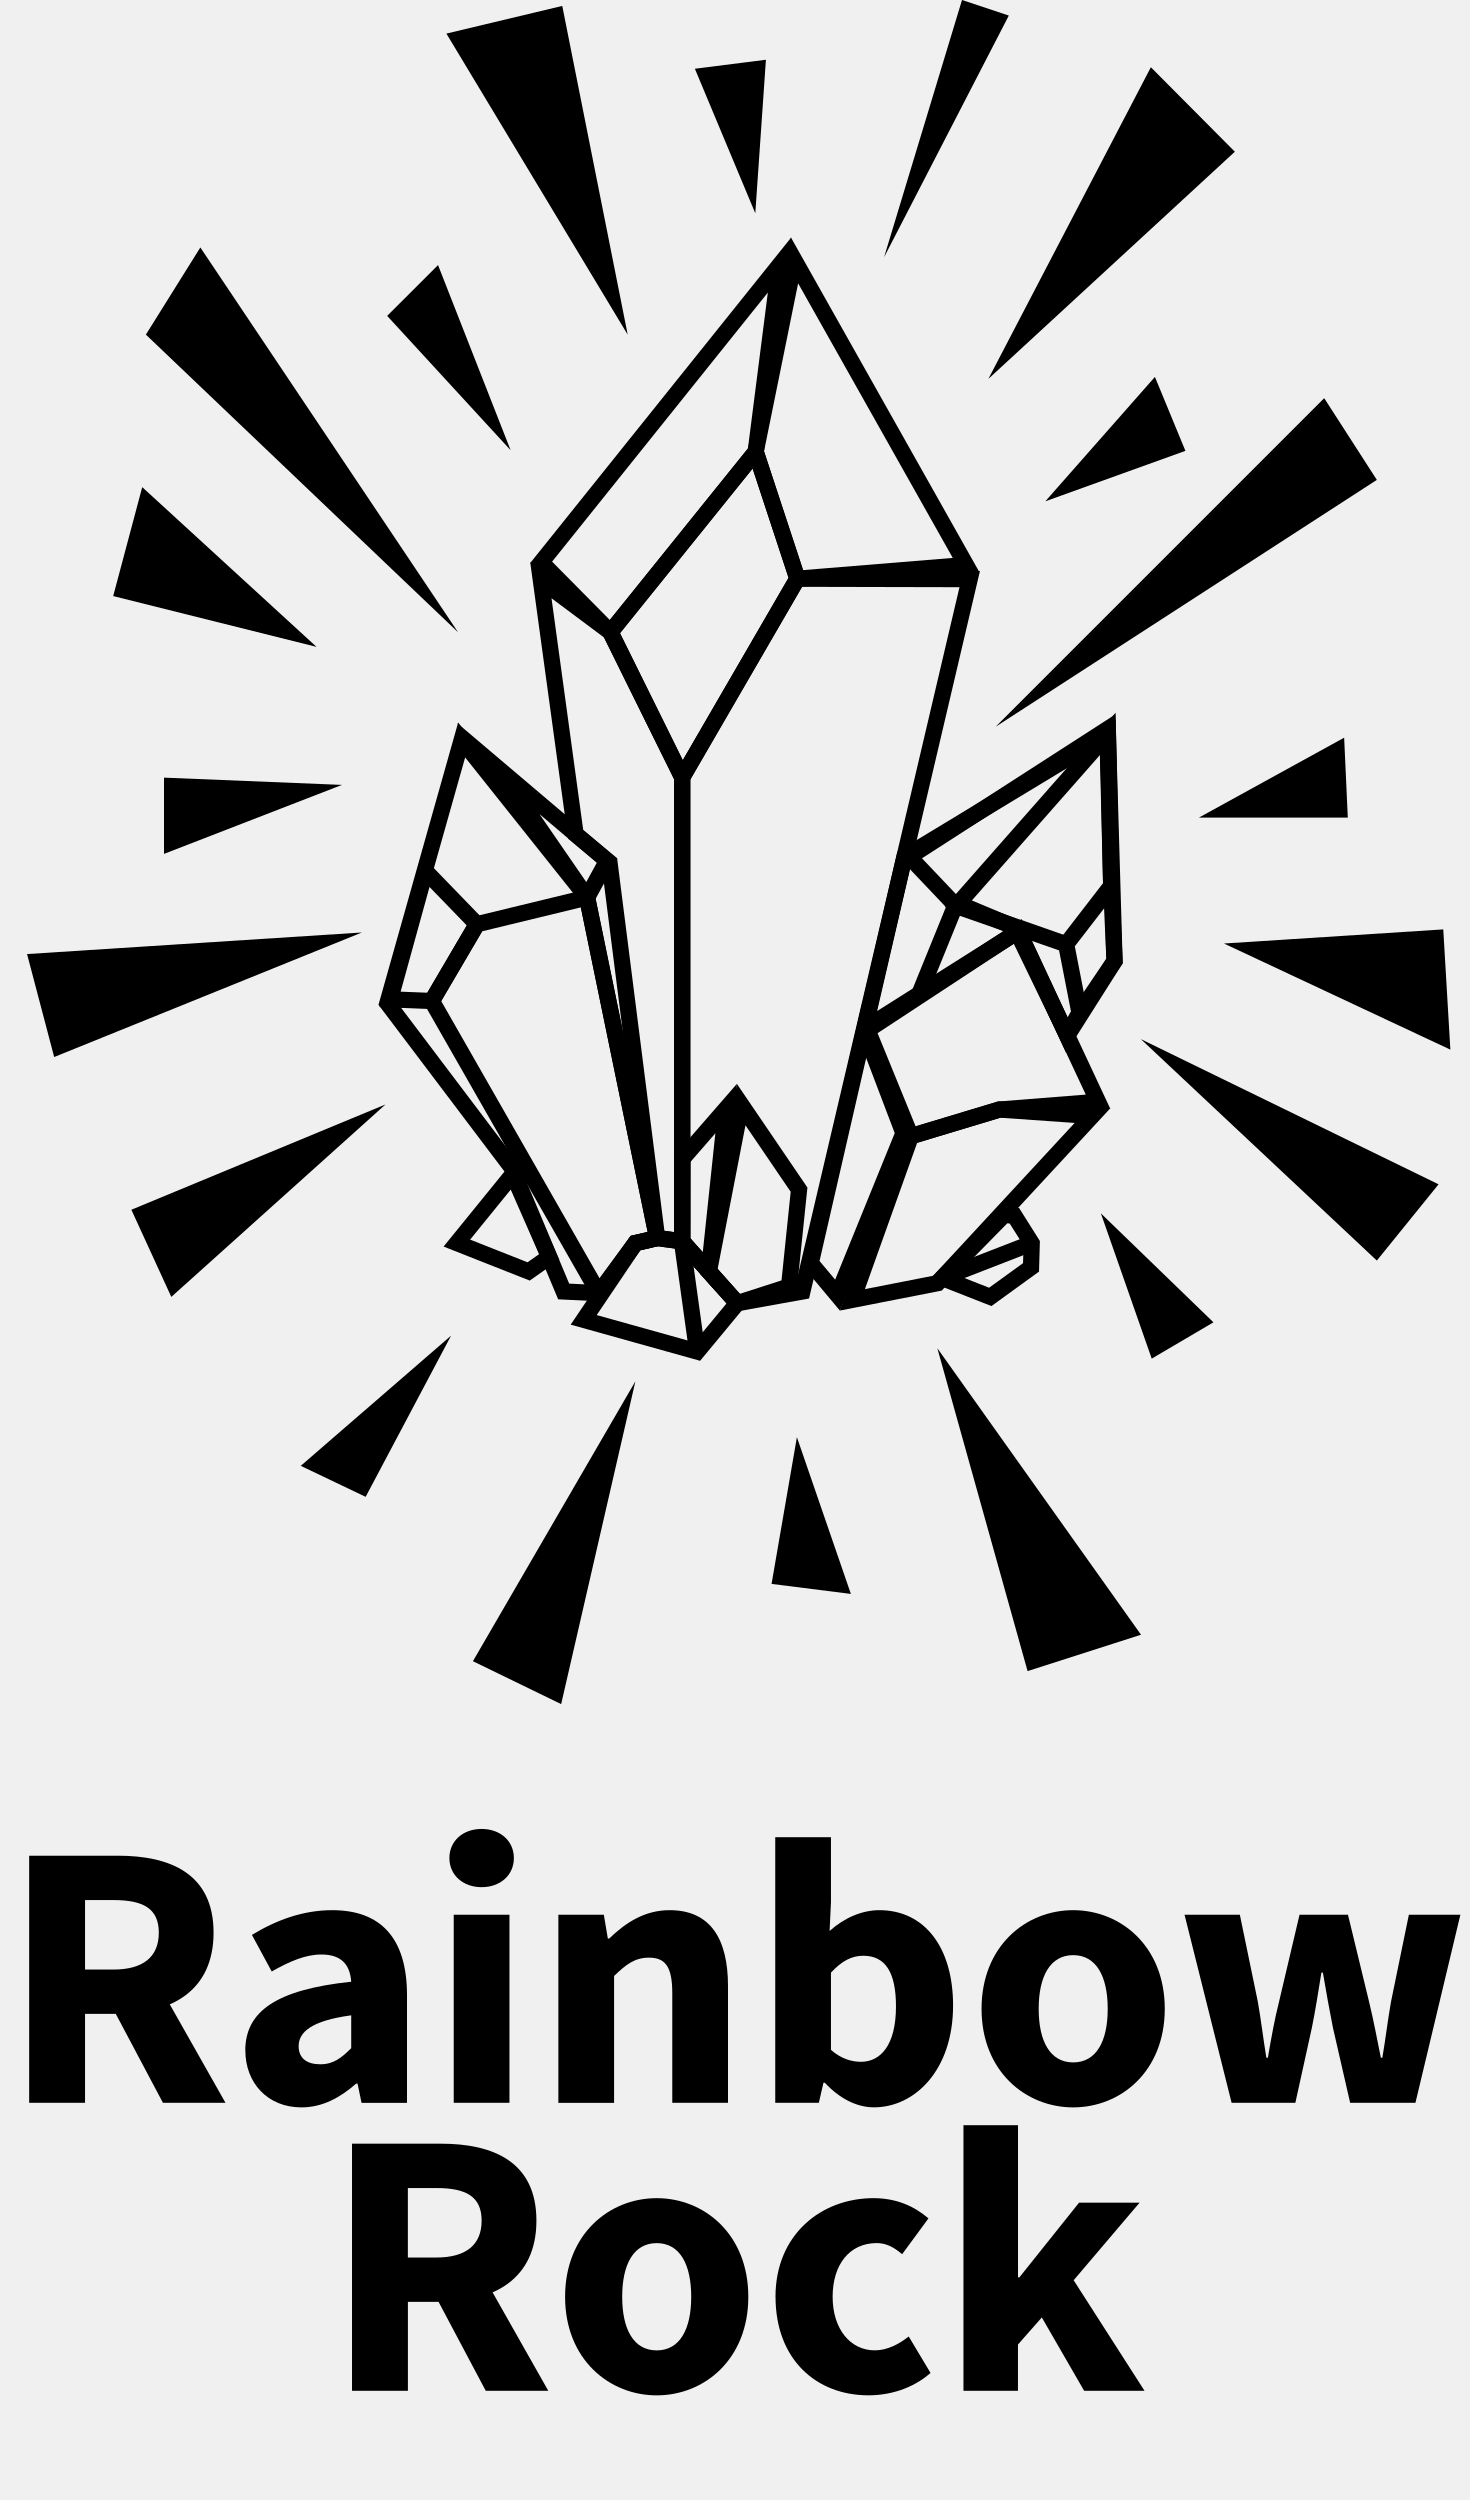
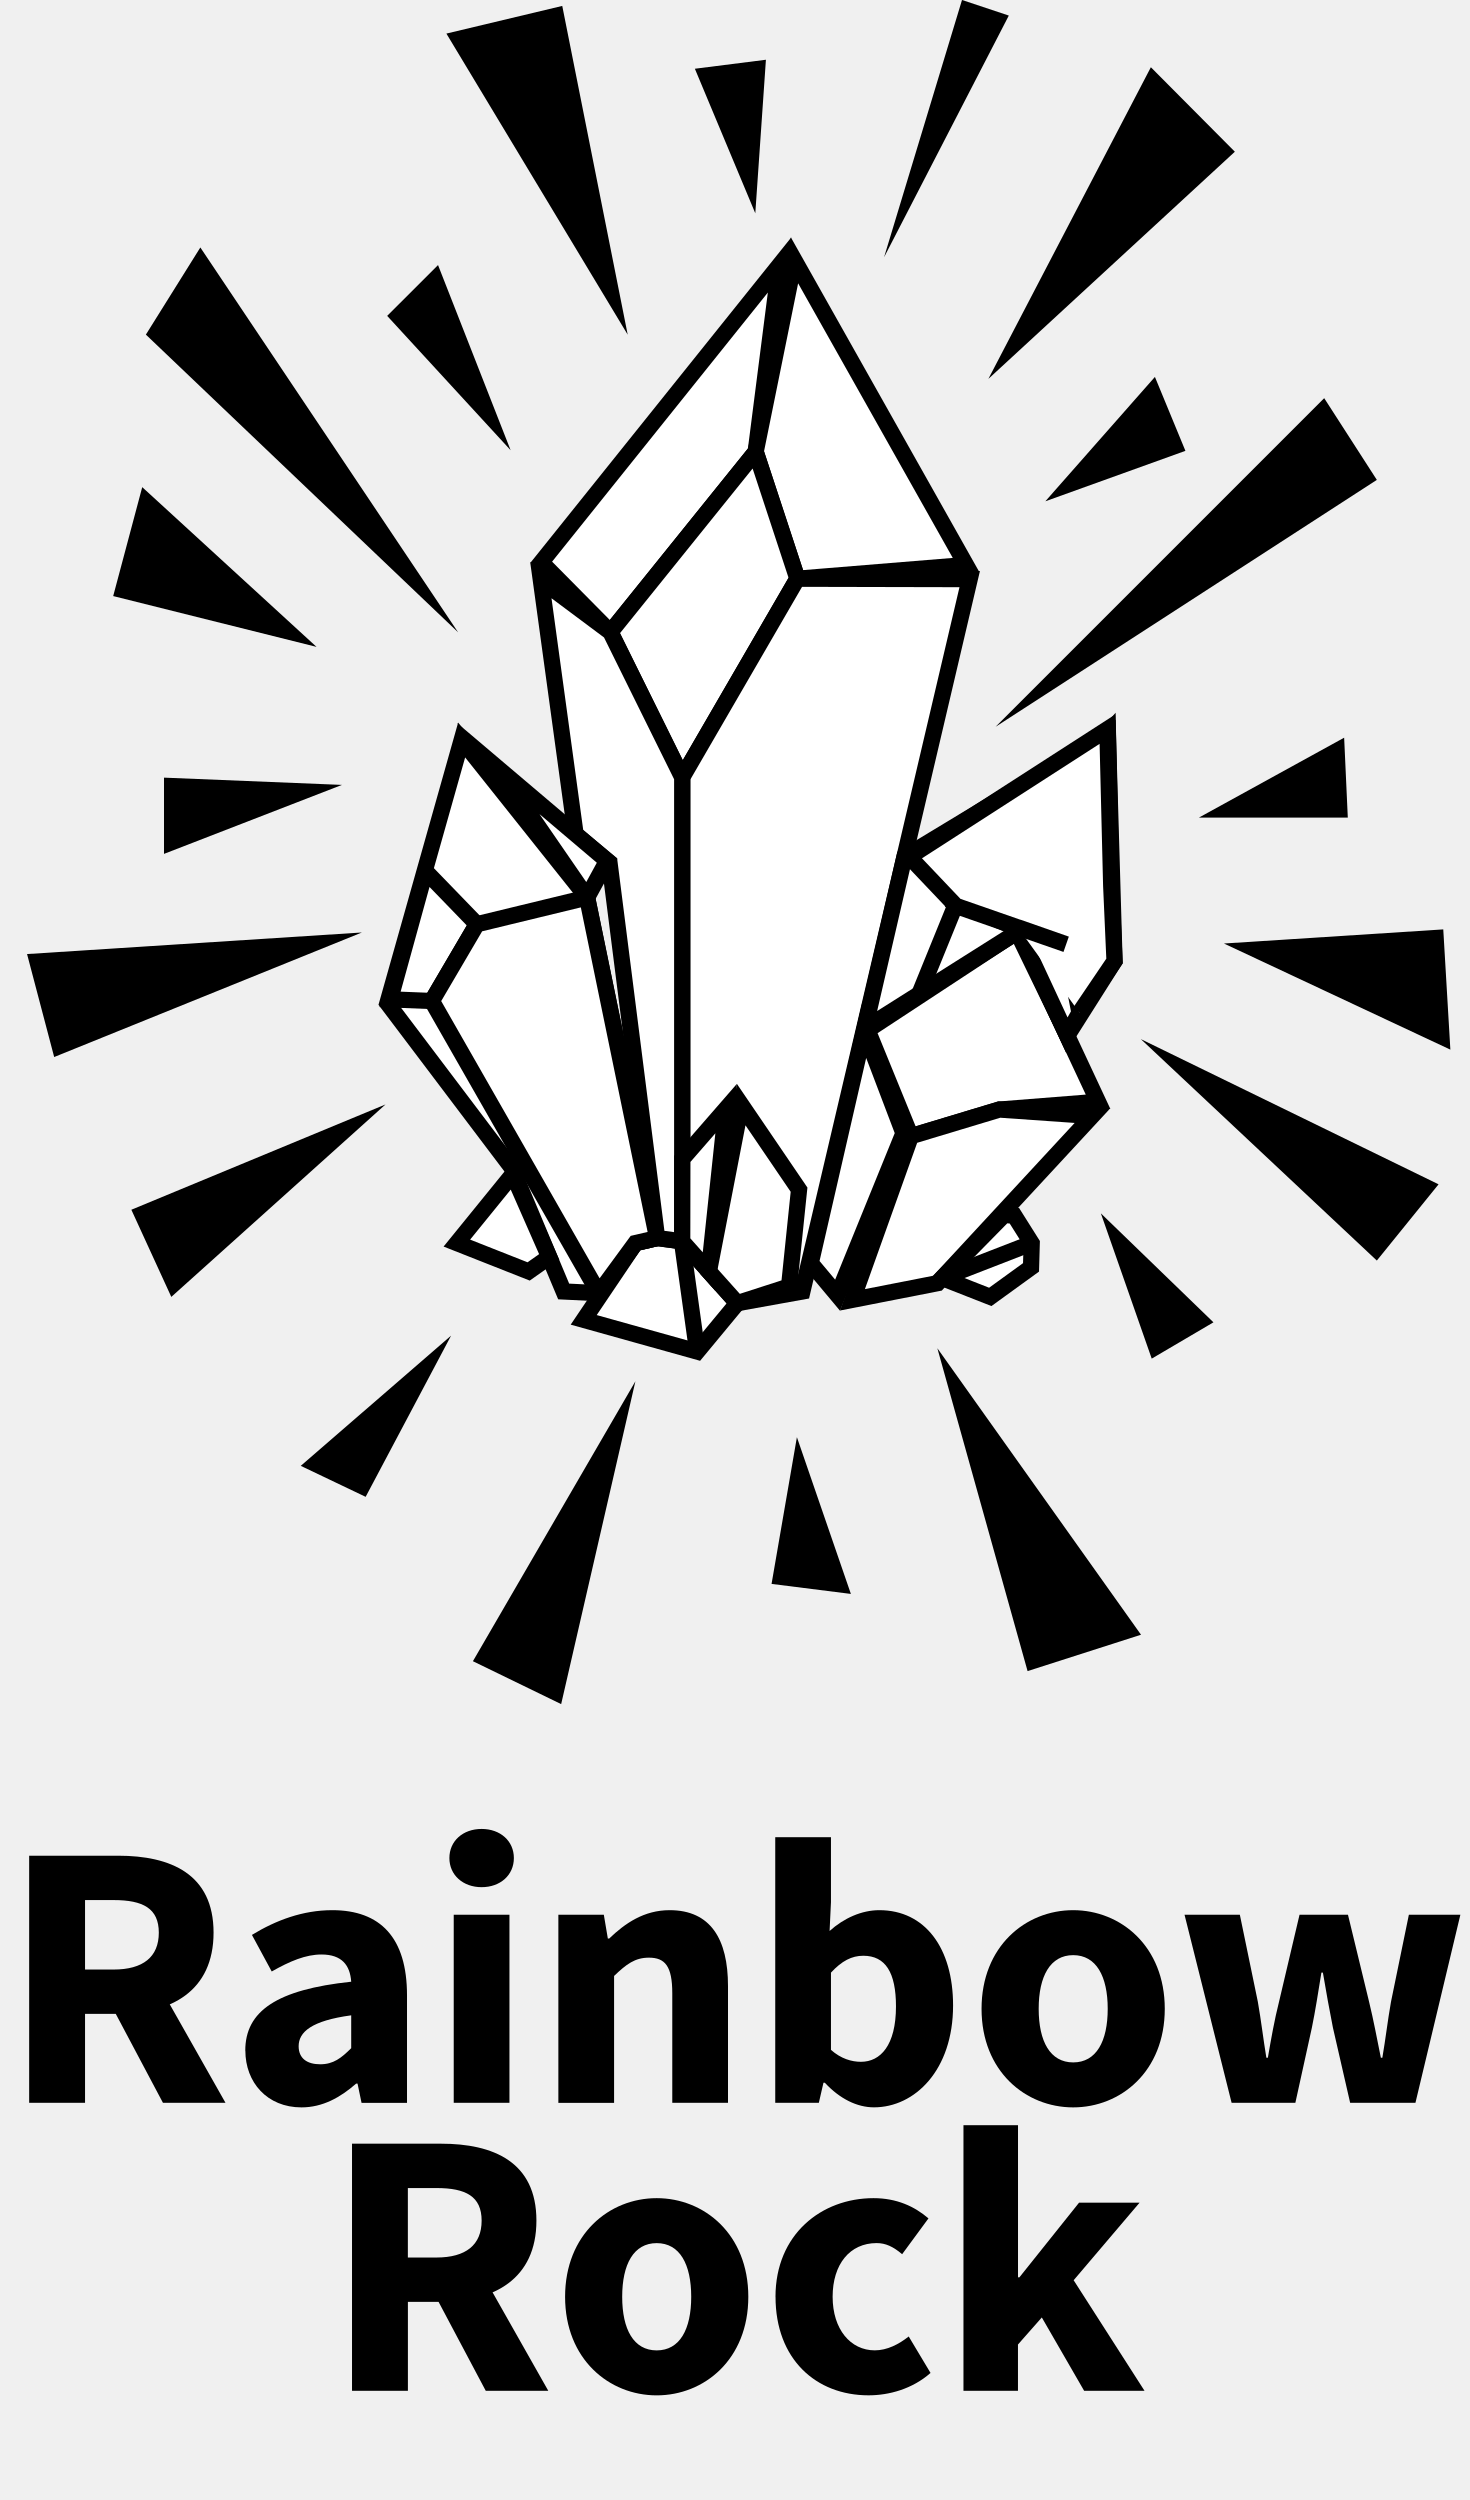
- <svg xmlns="http://www.w3.org/2000/svg" id="Layer_2" data-name="Layer 2" viewBox="0 0 362.37 616.45">
+ <svg xmlns="http://www.w3.org/2000/svg" style="background:white;padding-top:10px;" id="Layer_2" data-name="Layer 2" viewBox="0 0 362.37 616.45">
  <defs>
    <style>
      .cls-1 {
-         fill: none;
+         fill: #fff;
        stroke: #000;
        stroke-miterlimit: 10;
        stroke-width: 4px;
      }

      .cls-2 {
        fill: #000;
        stroke-width: 0px;
      }
+       #_2nd_crystal, #rainbow {fill:#fff;}
    </style>
  </defs>
  <g id="_2nd_crystal" data-name="2nd crystal">
    <polygon class="cls-1" points="192.22 65.34 133.46 138.63 150.52 155.87 186.33 111.41 192.22 65.34" />
    <polygon class="cls-1" points="196.62 142.7 238.21 139.31 195.91 64.2 186.33 111.41 196.62 142.7" />
    <polygon class="cls-1" points="168.22 191.68 196.62 142.7 186.33 111.41 150.52 155.87 168.22 191.68" />
    <polygon class="cls-1" points="197.85 318.45 239.11 142.8 196.62 142.7 168.22 191.68 168.22 306.11 181.8 321.34 197.85 318.45" />
    <polygon class="cls-1" points="251.08 229.58 213.92 253.99 224.61 280.17 246.42 273.59 270.76 271.67 251.08 229.58" />
    <polygon class="cls-1" points="231.19 316.4 232.32 315.13 269.29 275.19 246.42 273.59 224.61 280.17 210.2 320.51 231.19 316.4" />
    <polygon class="cls-1" points="171.92 333.27 181.8 321.34 168.22 306.11 162.1 305.26 156.69 306.52 143.93 325.45 171.92 333.27" />
    <polygon class="cls-1" points="138.99 318.45 147.64 318.87 156.69 306.52 162.04 305.28 144.76 221.31 113.83 182.47 95.52 247.35 126.23 287.99 138.99 318.45" />
    <polygon class="cls-1" points="117.59 227.9 104.91 214.8 96.19 246.42 106.48 246.83 117.59 227.9" />
    <polygon class="cls-1" points="106.48 246.83 147.64 318.87 156.69 306.52 162.04 305.28 144.76 221.31 117.59 227.9 106.48 246.83" />
    <polygon class="cls-1" points="141.94 205.73 133.36 143.06 150.52 155.87 168.22 191.68 168.22 306.11 162.04 305.28 150.28 212.66 141.94 205.73" />
    <polygon class="cls-1" points="122.86 189.5 149.7 212.26 144.76 221.31 122.86 189.5" />
    <polygon class="cls-1" points="206.53 319.37 199.91 311.46 213.11 253.99 222.77 279.43 206.53 319.37" />
    <polygon class="cls-1" points="263.17 255.36 274.82 236.96 273.18 180.98 223.03 211.29 213.24 253.59 250.81 229.85 263.17 255.36" />
    <polygon class="cls-1" points="126.45 289.53 112.65 306.52 130.35 313.51 135.42 309.94 126.45 289.53" />
    <polygon class="cls-1" points="194.56 317.22 197.03 293.35 182.77 272.38 174.8 313.51 181.8 321.34 194.56 317.22" />
    <polygon class="cls-1" points="179.05 273.35 168.25 285.76 168.22 306.11 174.8 313.51 179.05 273.35" />
    <polygon class="cls-1" points="266.18 249.72 262.89 232.84 274 218.43 273.2 180.91 236.3 222.8 250.8 228.87 263.06 255.25 266.18 249.72" />
    <polyline class="cls-1" points="250.97 228.66 262.89 232.84 235.72 223.37 224.23 211.27 273.05 179.81 274 218.43 274.82 236.96 266.18 249.72" />
    <line class="cls-1" x1="235.57" y1="223.25" x2="226.79" y2="244.83" />
    <polygon class="cls-1" points="244.18 319.79 254.23 312.51 254.4 306.56 250.13 299.78 247.6 299.58 232.32 315.13 244.18 319.79" />
    <line class="cls-1" x1="254.4" y1="306.56" x2="232.32" y2="315.13" />
    <line class="cls-1" x1="168.17" y1="306.23" x2="171.92" y2="333.27" />
  </g>
  <g id="rainbow">
    <polygon class="cls-2" points="245.49 179.21 326.52 98.18 339.5 118.33 245.49 179.21" />
    <polygon class="cls-2" points="95.06 272.33 42.24 319.79 32.39 298.3 95.06 272.33" />
    <polygon class="cls-2" points="112.97 155.93 49.4 61.02 35.97 82.51 112.97 155.93" />
    <polygon class="cls-2" points="281.3 256.22 339.5 310.83 354.72 292.03 281.3 256.22" />
    <polygon class="cls-2" points="156.68 340.59 116.61 409.62 138.37 420.2 156.68 340.59" />
    <polygon class="cls-2" points="295.63 201.6 332.34 201.6 331.44 181.9 295.63 201.6" />
    <polygon class="cls-2" points="196.5 354.38 190.25 390.56 209.81 393.03 196.5 354.38" />
    <polygon class="cls-2" points="257.76 123.61 292.3 111.17 284.78 92.94 257.76 123.61" />
    <polygon class="cls-2" points="84.32 193.54 40.44 191.75 40.44 210.55 84.32 193.54" />
    <polygon class="cls-2" points="89.24 229.93 13.36 260.64 6.67 235.25 89.24 229.93" />
    <polygon class="cls-2" points="78.05 159.51 35.07 120.12 27.91 146.98 78.05 159.51" />
    <polygon class="cls-2" points="301.8 232.65 357.63 258.82 355.88 229.17 301.8 232.65" />
    <polygon class="cls-2" points="243.71 93.43 283.78 16.58 304.49 37.41 243.71 93.43" />
    <polygon class="cls-2" points="231.13 332.45 281.35 403.09 253.38 412.06 231.13 332.45" />
    <polygon class="cls-2" points="154.78 82.53 110.07 8.28 138.64 1.46 154.78 82.53" />
    <polygon class="cls-2" points="125.91 111.02 108.01 65.36 95.47 77.89 125.91 111.02" />
    <polygon class="cls-2" points="111.23 329.34 74.16 361.45 90.16 369.09 111.23 329.34" />
    <polygon class="cls-2" points="271.45 299.19 299.21 326.06 283.99 335.01 271.45 299.19" />
    <polygon class="cls-2" points="186.24 52.59 171.34 16.95 188.86 14.73 186.24 52.59" />
    <polygon class="cls-2" points="217.99 63.44 237.21 0 248.75 3.84 217.99 63.44" />
    <line class="cls-2" x1="353.36" y1="229.07" x2="354.82" y2="256.83" />
  </g>
  <g id="text">
    <g>
      <path class="cls-2" d="M7.19,457.58h21.95c12.92,0,23.52,4.49,23.52,18.97s-10.59,20.03-23.52,20.03h-8.17v21.93H7.19v-60.93ZM28.02,485.65c7.25,0,11.14-3.1,11.14-9.09s-3.89-8.04-11.14-8.04h-7.05v17.13h7.05ZM26.62,492.95l9.53-8.81,19.45,34.37h-15.42l-13.56-25.56Z" />
      <path class="cls-2" d="M60.48,505.65c0-9.77,7.78-15.06,26.12-17-.28-4.06-2.3-6.71-7.33-6.71-3.89,0-7.77,1.64-12.27,4.19l-4.88-9.02c5.89-3.6,12.52-6.1,19.81-6.1,11.86,0,18.43,6.77,18.43,20.99v26.52h-11.21l-.99-4.75h-.34c-3.9,3.43-8.28,5.87-13.49,5.87-8.46,0-13.83-6.17-13.83-13.99ZM86.6,505.04v-8.1c-9.77,1.32-12.96,4.11-12.96,7.62,0,2.99,2.06,4.45,5.32,4.45s5.2-1.54,7.64-3.97Z" />
      <path class="cls-2" d="M110.81,458.16c0-4.21,3.34-7.18,7.95-7.18s7.95,2.97,7.95,7.18-3.34,7.18-7.95,7.18-7.95-3-7.95-7.18ZM111.88,472.13h13.74v46.38h-13.74v-46.38Z" />
      <path class="cls-2" d="M137.68,472.13h11.21l.99,5.87h.34c3.9-3.75,8.58-6.99,14.9-6.99,10.09,0,14.39,7.12,14.39,18.71v28.79h-13.74v-27.03c0-6.67-1.79-8.76-5.76-8.76-3.45,0-5.56,1.61-8.59,4.51v31.29h-13.74v-46.38Z" />
      <path class="cls-2" d="M203.39,513.56h-.34l-1.14,4.95h-10.75v-65.5h13.74v16l-.34,7.13c3.52-3.16,7.9-5.13,12.27-5.13,11.23,0,18.18,9.28,18.18,23.5,0,15.99-9.47,25.12-19.51,25.12-4.15,0-8.42-2.09-12.11-6.07ZM220.93,494.74c0-8.33-2.57-12.49-8.06-12.49-2.83,0-5.29,1.26-7.97,4.16v19.05c2.46,2.18,5.08,2.94,7.4,2.94,4.79,0,8.63-4.04,8.63-13.65Z" />
      <path class="cls-2" d="M242.03,495.34c0-15.42,10.86-24.33,22.59-24.33s22.59,8.91,22.59,24.33-10.86,24.3-22.59,24.3-22.59-8.91-22.59-24.3ZM273.14,495.34c0-8.03-2.83-13.24-8.51-13.24s-8.51,5.21-8.51,13.24,2.82,13.21,8.51,13.21,8.51-5.18,8.51-13.21Z" />
      <path class="cls-2" d="M292.06,472.13h13.66l4.44,21.48c.81,4.58,1.32,9.08,2.1,13.78h.37c.81-4.7,1.63-9.36,2.75-13.78l5.06-21.48h11.94l5.21,21.48c1.12,4.58,1.94,9.08,2.9,13.78h.37c.81-4.7,1.32-9.21,2.13-13.78l4.41-21.48h12.7l-11.08,46.38h-16.1l-4.25-18.54c-.85-4.3-1.63-8.57-2.47-13.56h-.37c-.81,4.99-1.47,9.29-2.35,13.59l-4.07,18.51h-15.72l-11.61-46.38Z" />
      <path class="cls-2" d="M86.8,528.59h21.95c12.92,0,23.52,4.49,23.52,18.97s-10.59,20.03-23.52,20.03h-8.17v21.93h-13.78v-60.93ZM107.62,556.66c7.25,0,11.14-3.1,11.14-9.09s-3.89-8.04-11.14-8.04h-7.05v17.13h7.05ZM106.22,563.97l9.53-8.81,19.45,34.37h-15.42l-13.56-25.56Z" />
      <path class="cls-2" d="M139.34,566.35c0-15.42,10.86-24.33,22.59-24.33s22.59,8.91,22.59,24.33-10.86,24.3-22.59,24.3-22.59-8.91-22.59-24.3ZM170.44,566.35c0-8.03-2.82-13.24-8.51-13.24s-8.51,5.21-8.51,13.24,2.82,13.21,8.51,13.21,8.51-5.18,8.51-13.21Z" />
      <path class="cls-2" d="M191.22,566.35c0-15.42,11.35-24.33,24.17-24.33,5.71,0,10.1,2.03,13.55,4.99l-6.49,8.83c-2.22-1.88-4.08-2.74-6.29-2.74-6.61,0-10.85,5.21-10.85,13.24s4.42,13.21,10.39,13.21c3.05,0,5.96-1.51,8.37-3.42l5.38,8.99c-4.51,3.98-10.26,5.52-15.29,5.52-12.95,0-22.93-8.91-22.93-24.3Z" />
      <path class="cls-2" d="M237.58,524.03h13.44v37.52h.34l14.71-18.41h14.92l-16.25,19.12,17.48,27.27h-14.89l-10.44-18.09-5.88,6.67v11.42h-13.44v-65.5Z" />
    </g>
  </g>
</svg>
